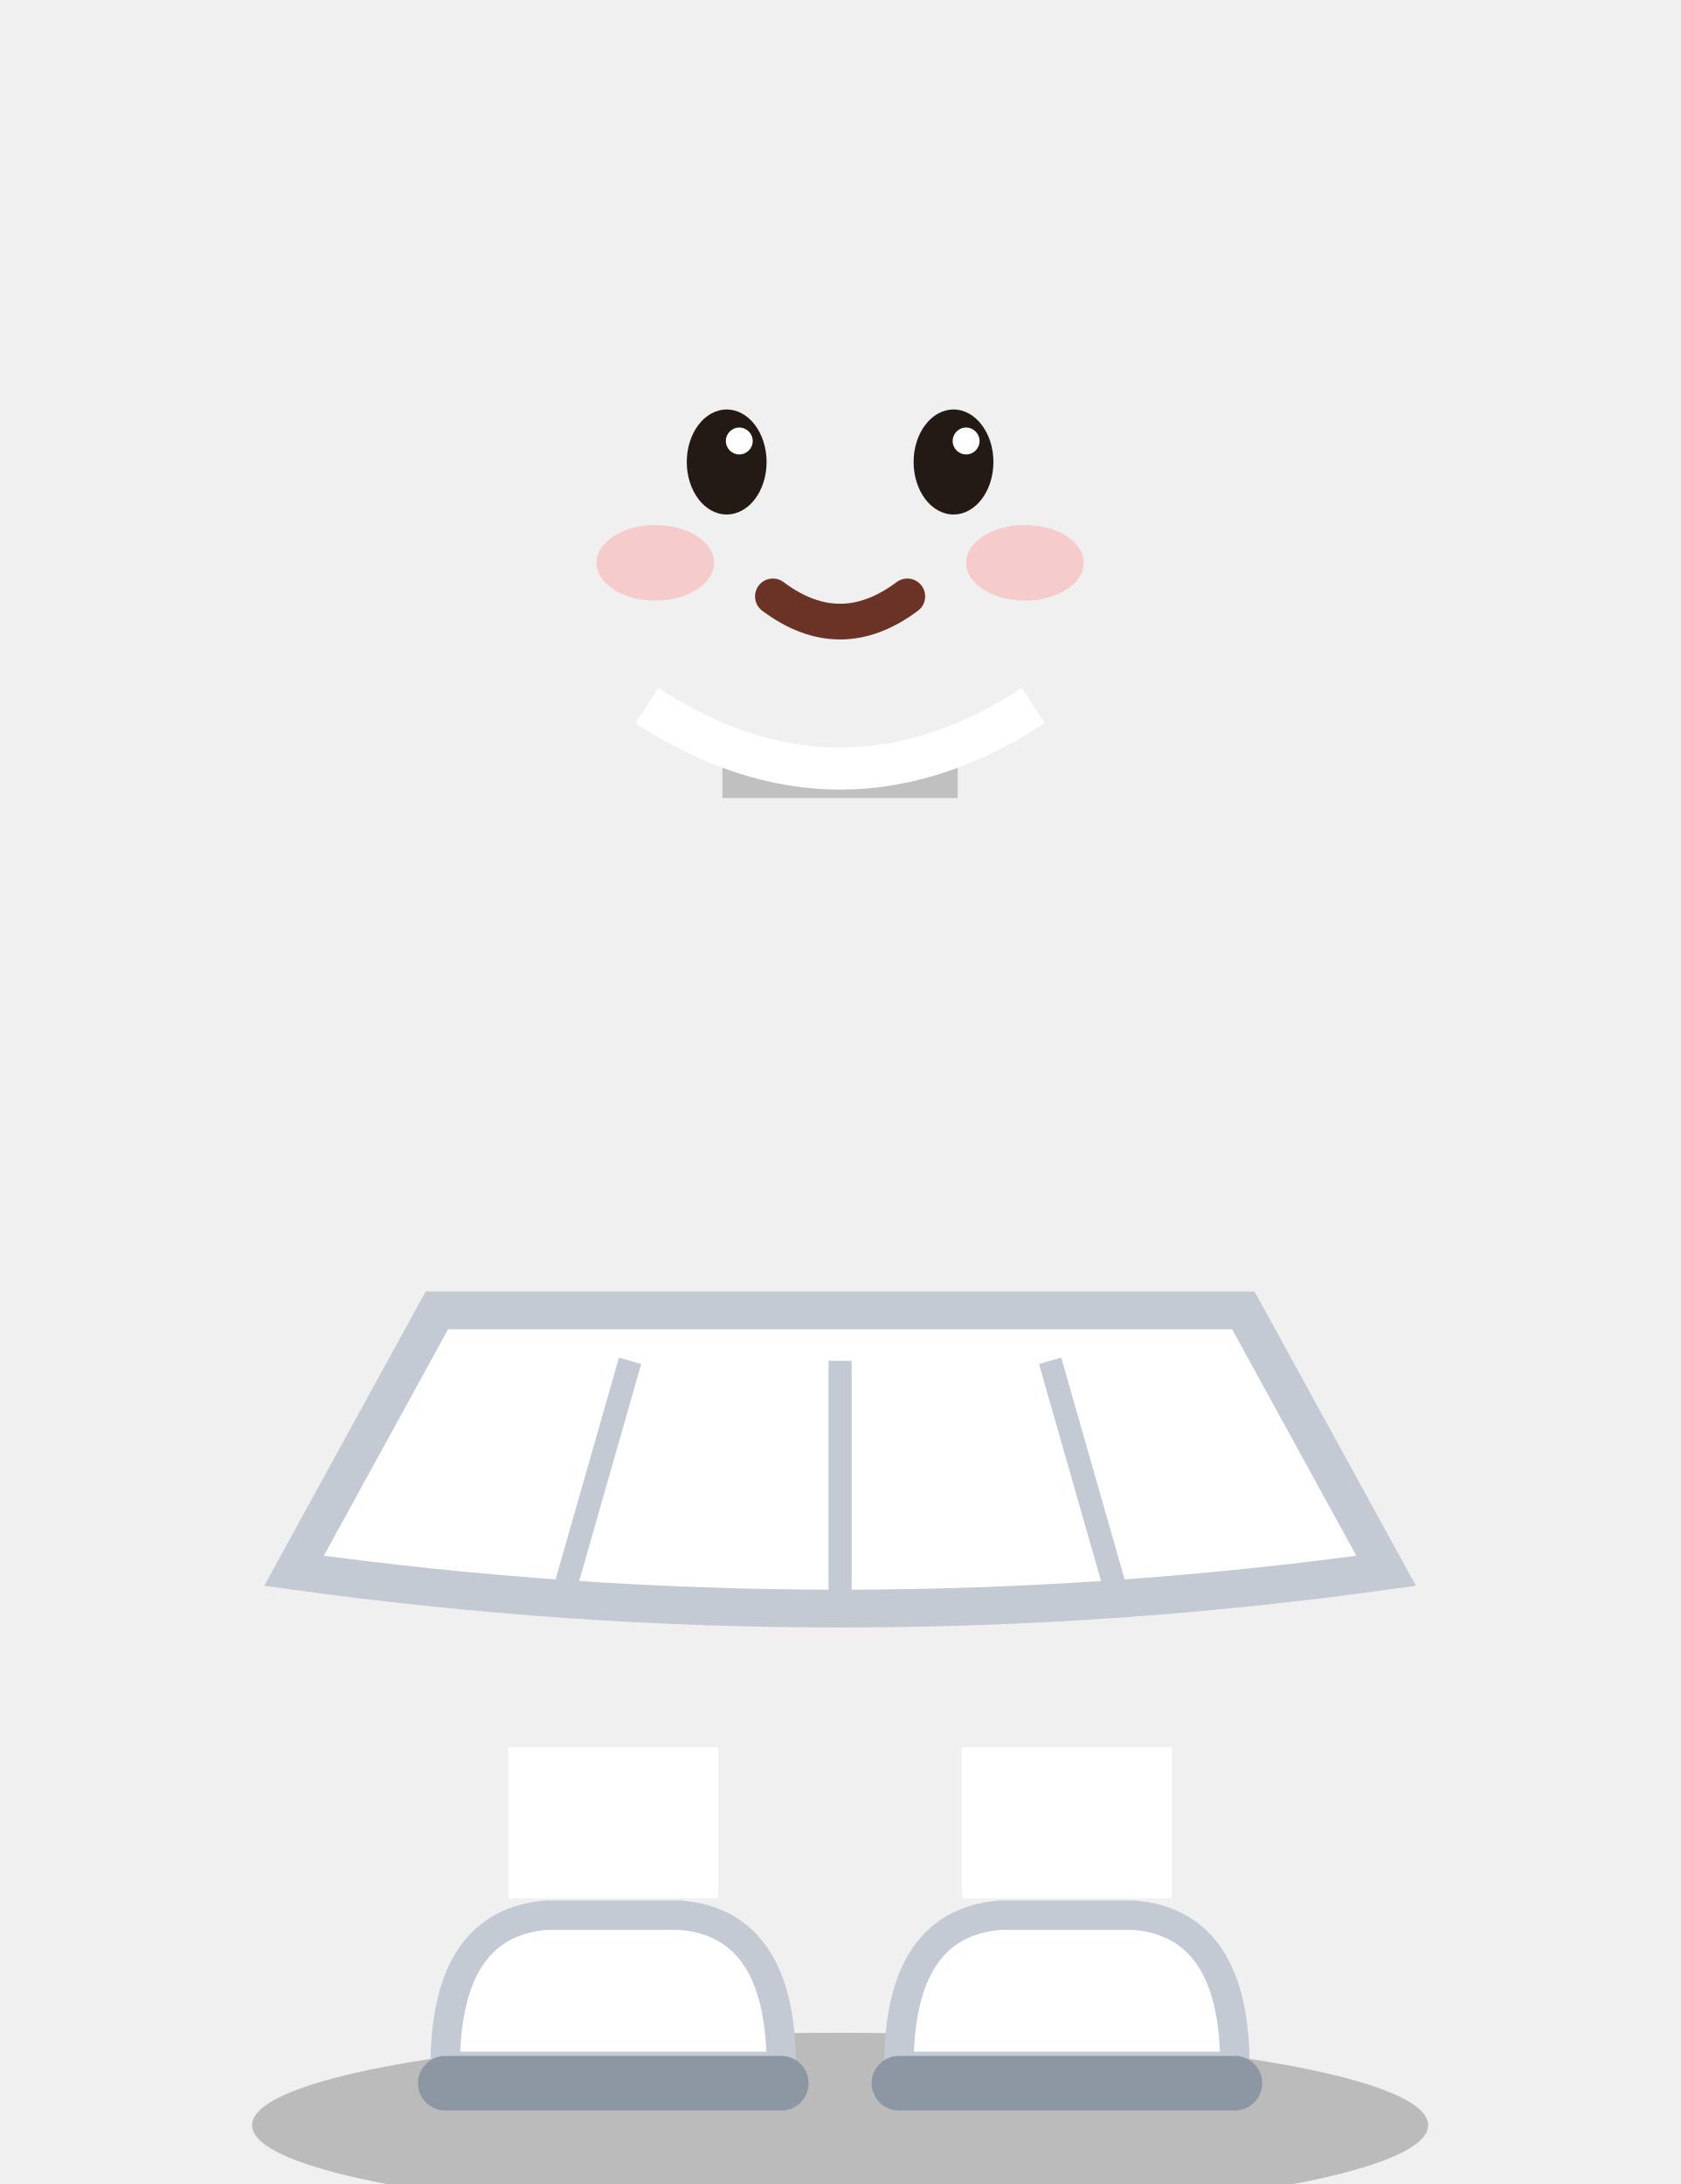
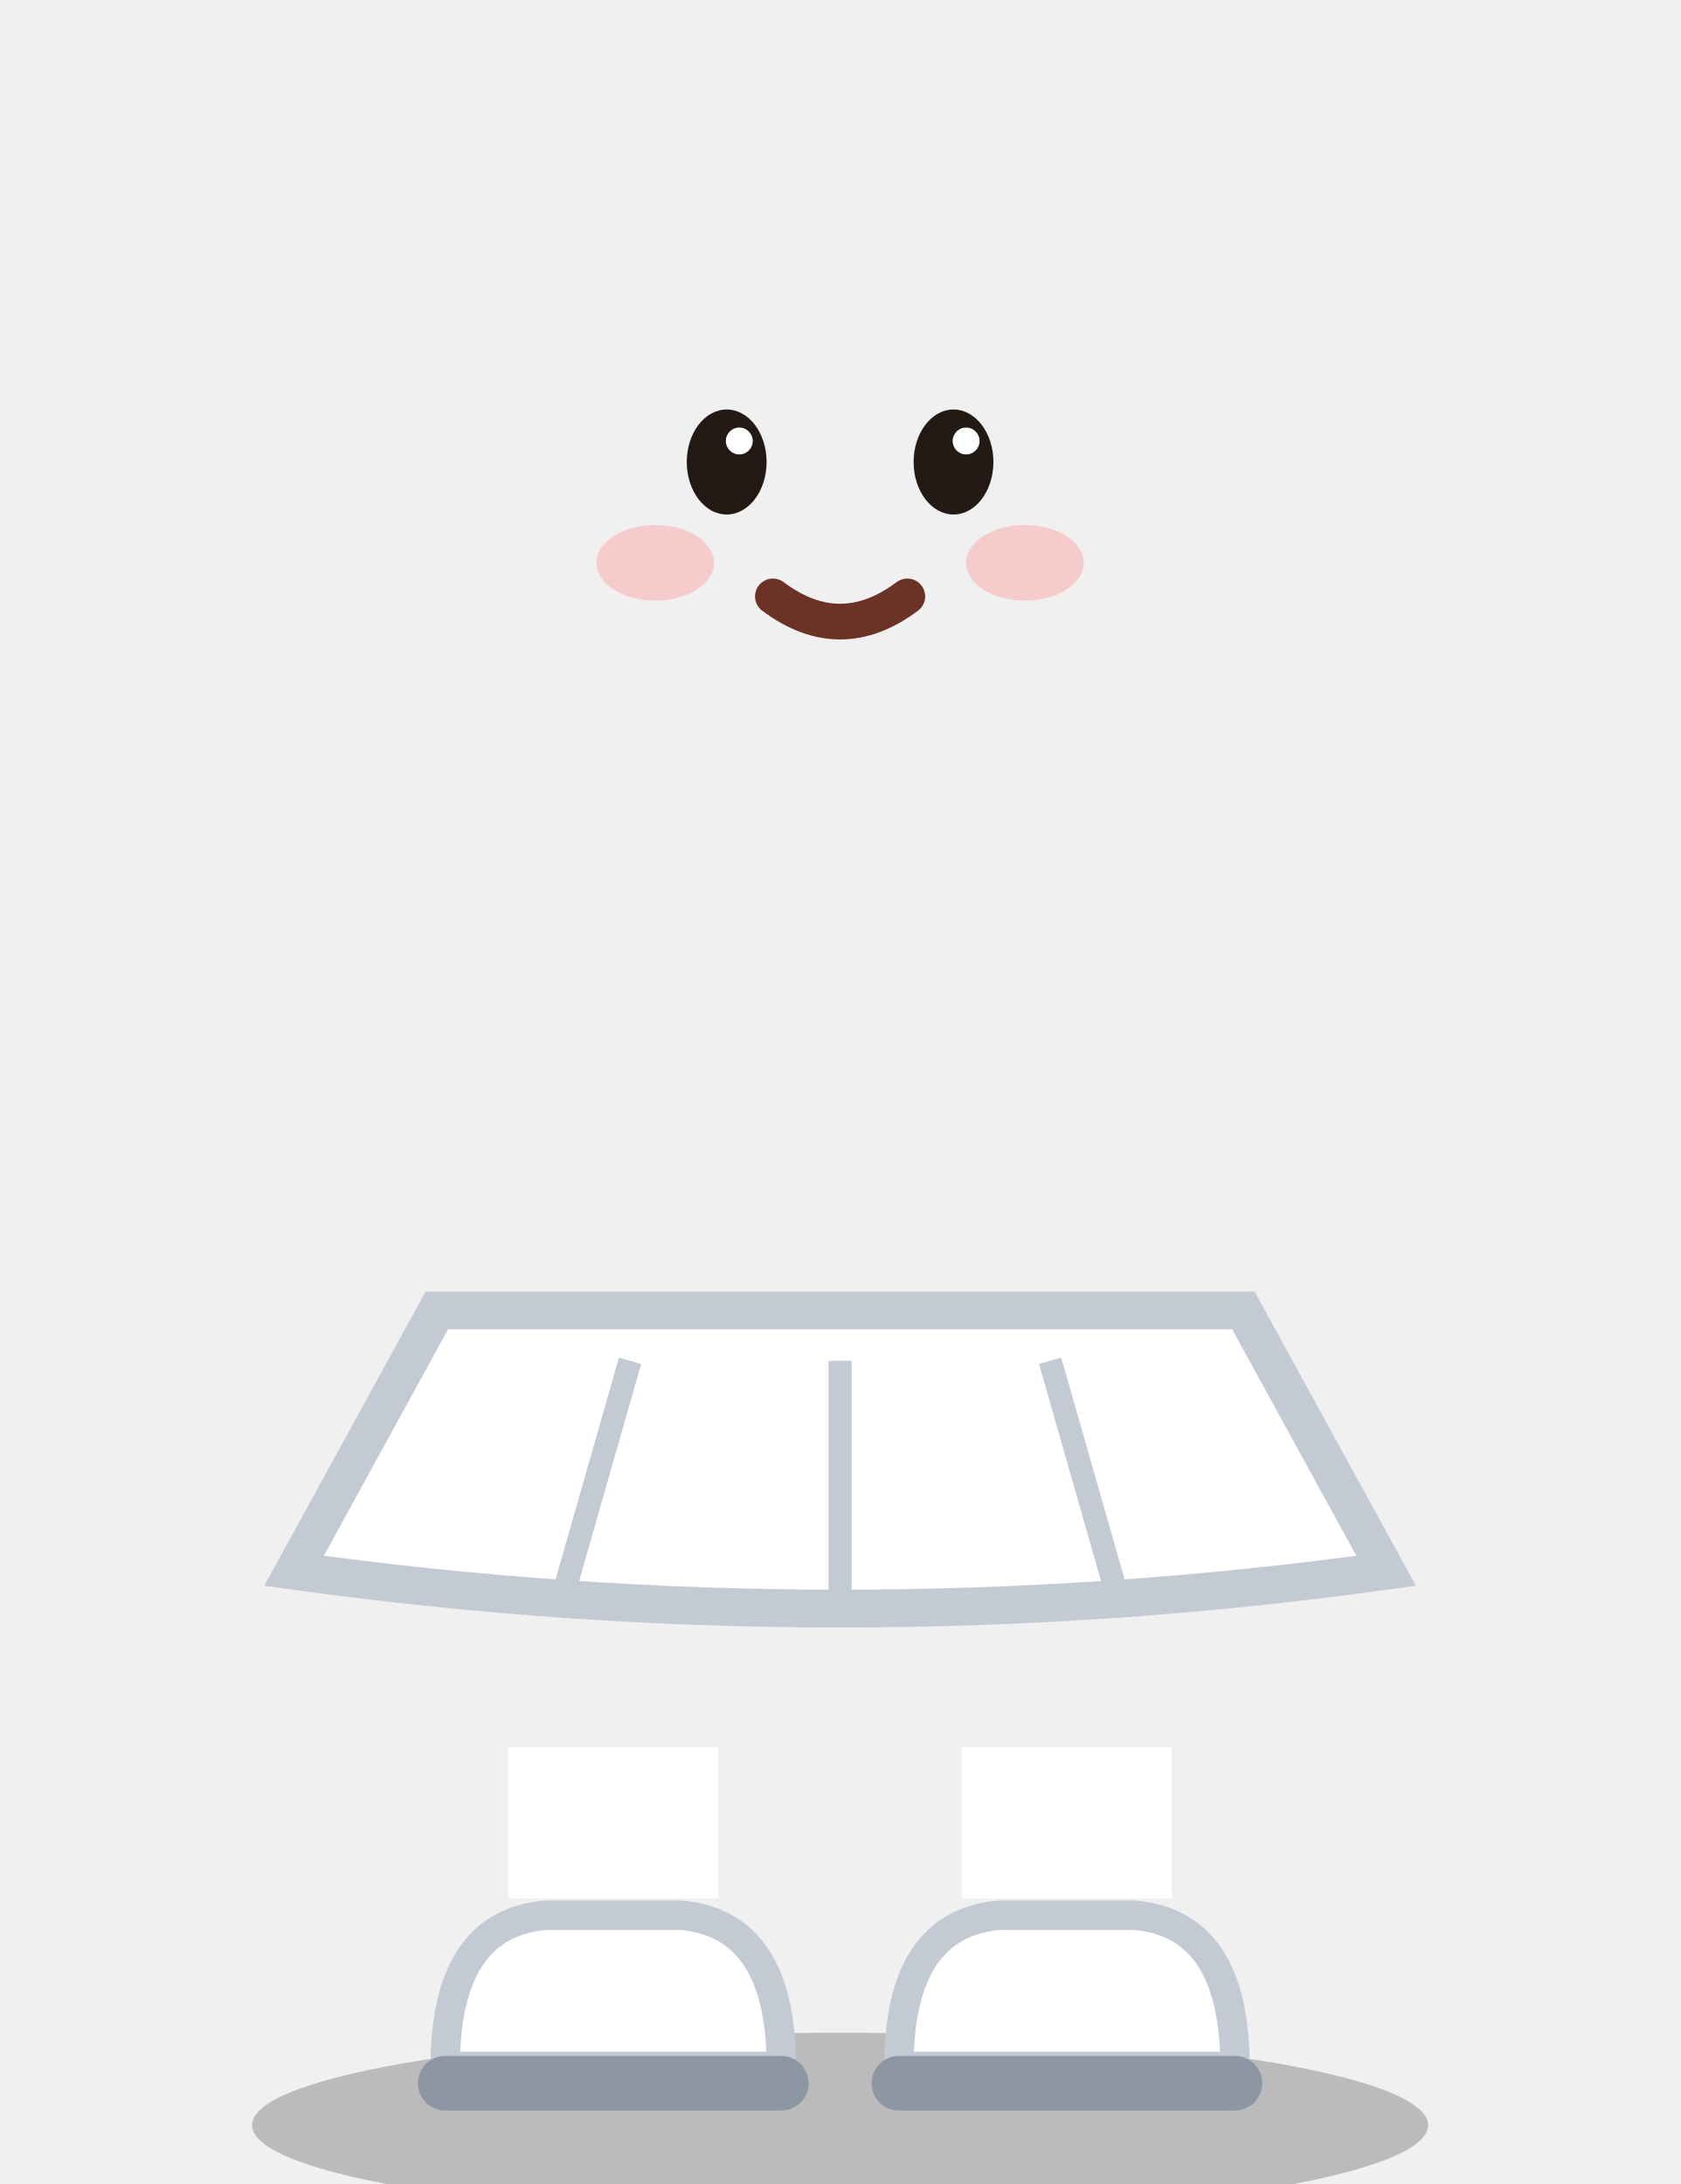
<svg xmlns="http://www.w3.org/2000/svg" width="40" height="52" viewBox="0 0 40 52">
  <ellipse cx="20" cy="50.6" rx="14" ry="2.2" fill="#000000" opacity=".22" />
  <path d="M14.6 41.6v3.6M25.4 41.6v3.6" stroke="#ffffff" stroke-width="5" stroke-linecap="butt" />
  <path d="M10.6 49.2q0-3.4 2.4-3.6h3.2q2.4.2 2.4 3.6z" fill="#ffffff" stroke="#c3cad3" stroke-width=".7" />
  <path d="M10.6 49.6h8" stroke="#8d97a3" stroke-width="1.3" stroke-linecap="round" />
  <path d="M21.4 49.2q0-3.4 2.4-3.6h3.2q2.4.2 2.4 3.6z" fill="#ffffff" stroke="#c3cad3" stroke-width=".7" />
  <path d="M21.4 49.6h8" stroke="#8d97a3" stroke-width="1.3" stroke-linecap="round" />
  <path d="M10.4 31.2h19.2l3.4 6.2q-13 1.8-26 0z" fill="#ffffff" stroke="#c3cad3" stroke-width=".9" />
  <path d="M15 32.4l-1.6 5.6M20 32.4v6M25 32.4l1.6 5.6" stroke="#c3cad3" stroke-width=".55" />
-   <path d="M17.2 17.4q2.8 1.6 5.6 0v1.6h-5.6z" fill="#000000" opacity=".2" />
-   <path d="M15.4 16.8q4.6 3 9.2 0" fill="none" stroke="#ffffff" stroke-width="1" />
  <ellipse cx="17.3" cy="11" rx=".95" ry="1.25" fill="#241a15" />
  <ellipse cx="22.7" cy="11" rx=".95" ry="1.25" fill="#241a15" />
  <circle cx="17.6" cy="10.5" r=".32" fill="#fff" />
  <circle cx="23" cy="10.5" r=".32" fill="#fff" />
  <path d="M18.4 14.2q1.6 1.2 3.2 0" fill="none" stroke="#6b3326" stroke-width=".85" stroke-linecap="round" />
  <ellipse cx="15.6" cy="13.4" rx="1.4" ry=".9" fill="#ff7a7a" opacity=".32" />
  <ellipse cx="24.4" cy="13.4" rx="1.4" ry=".9" fill="#ff7a7a" opacity=".32" />
</svg>
